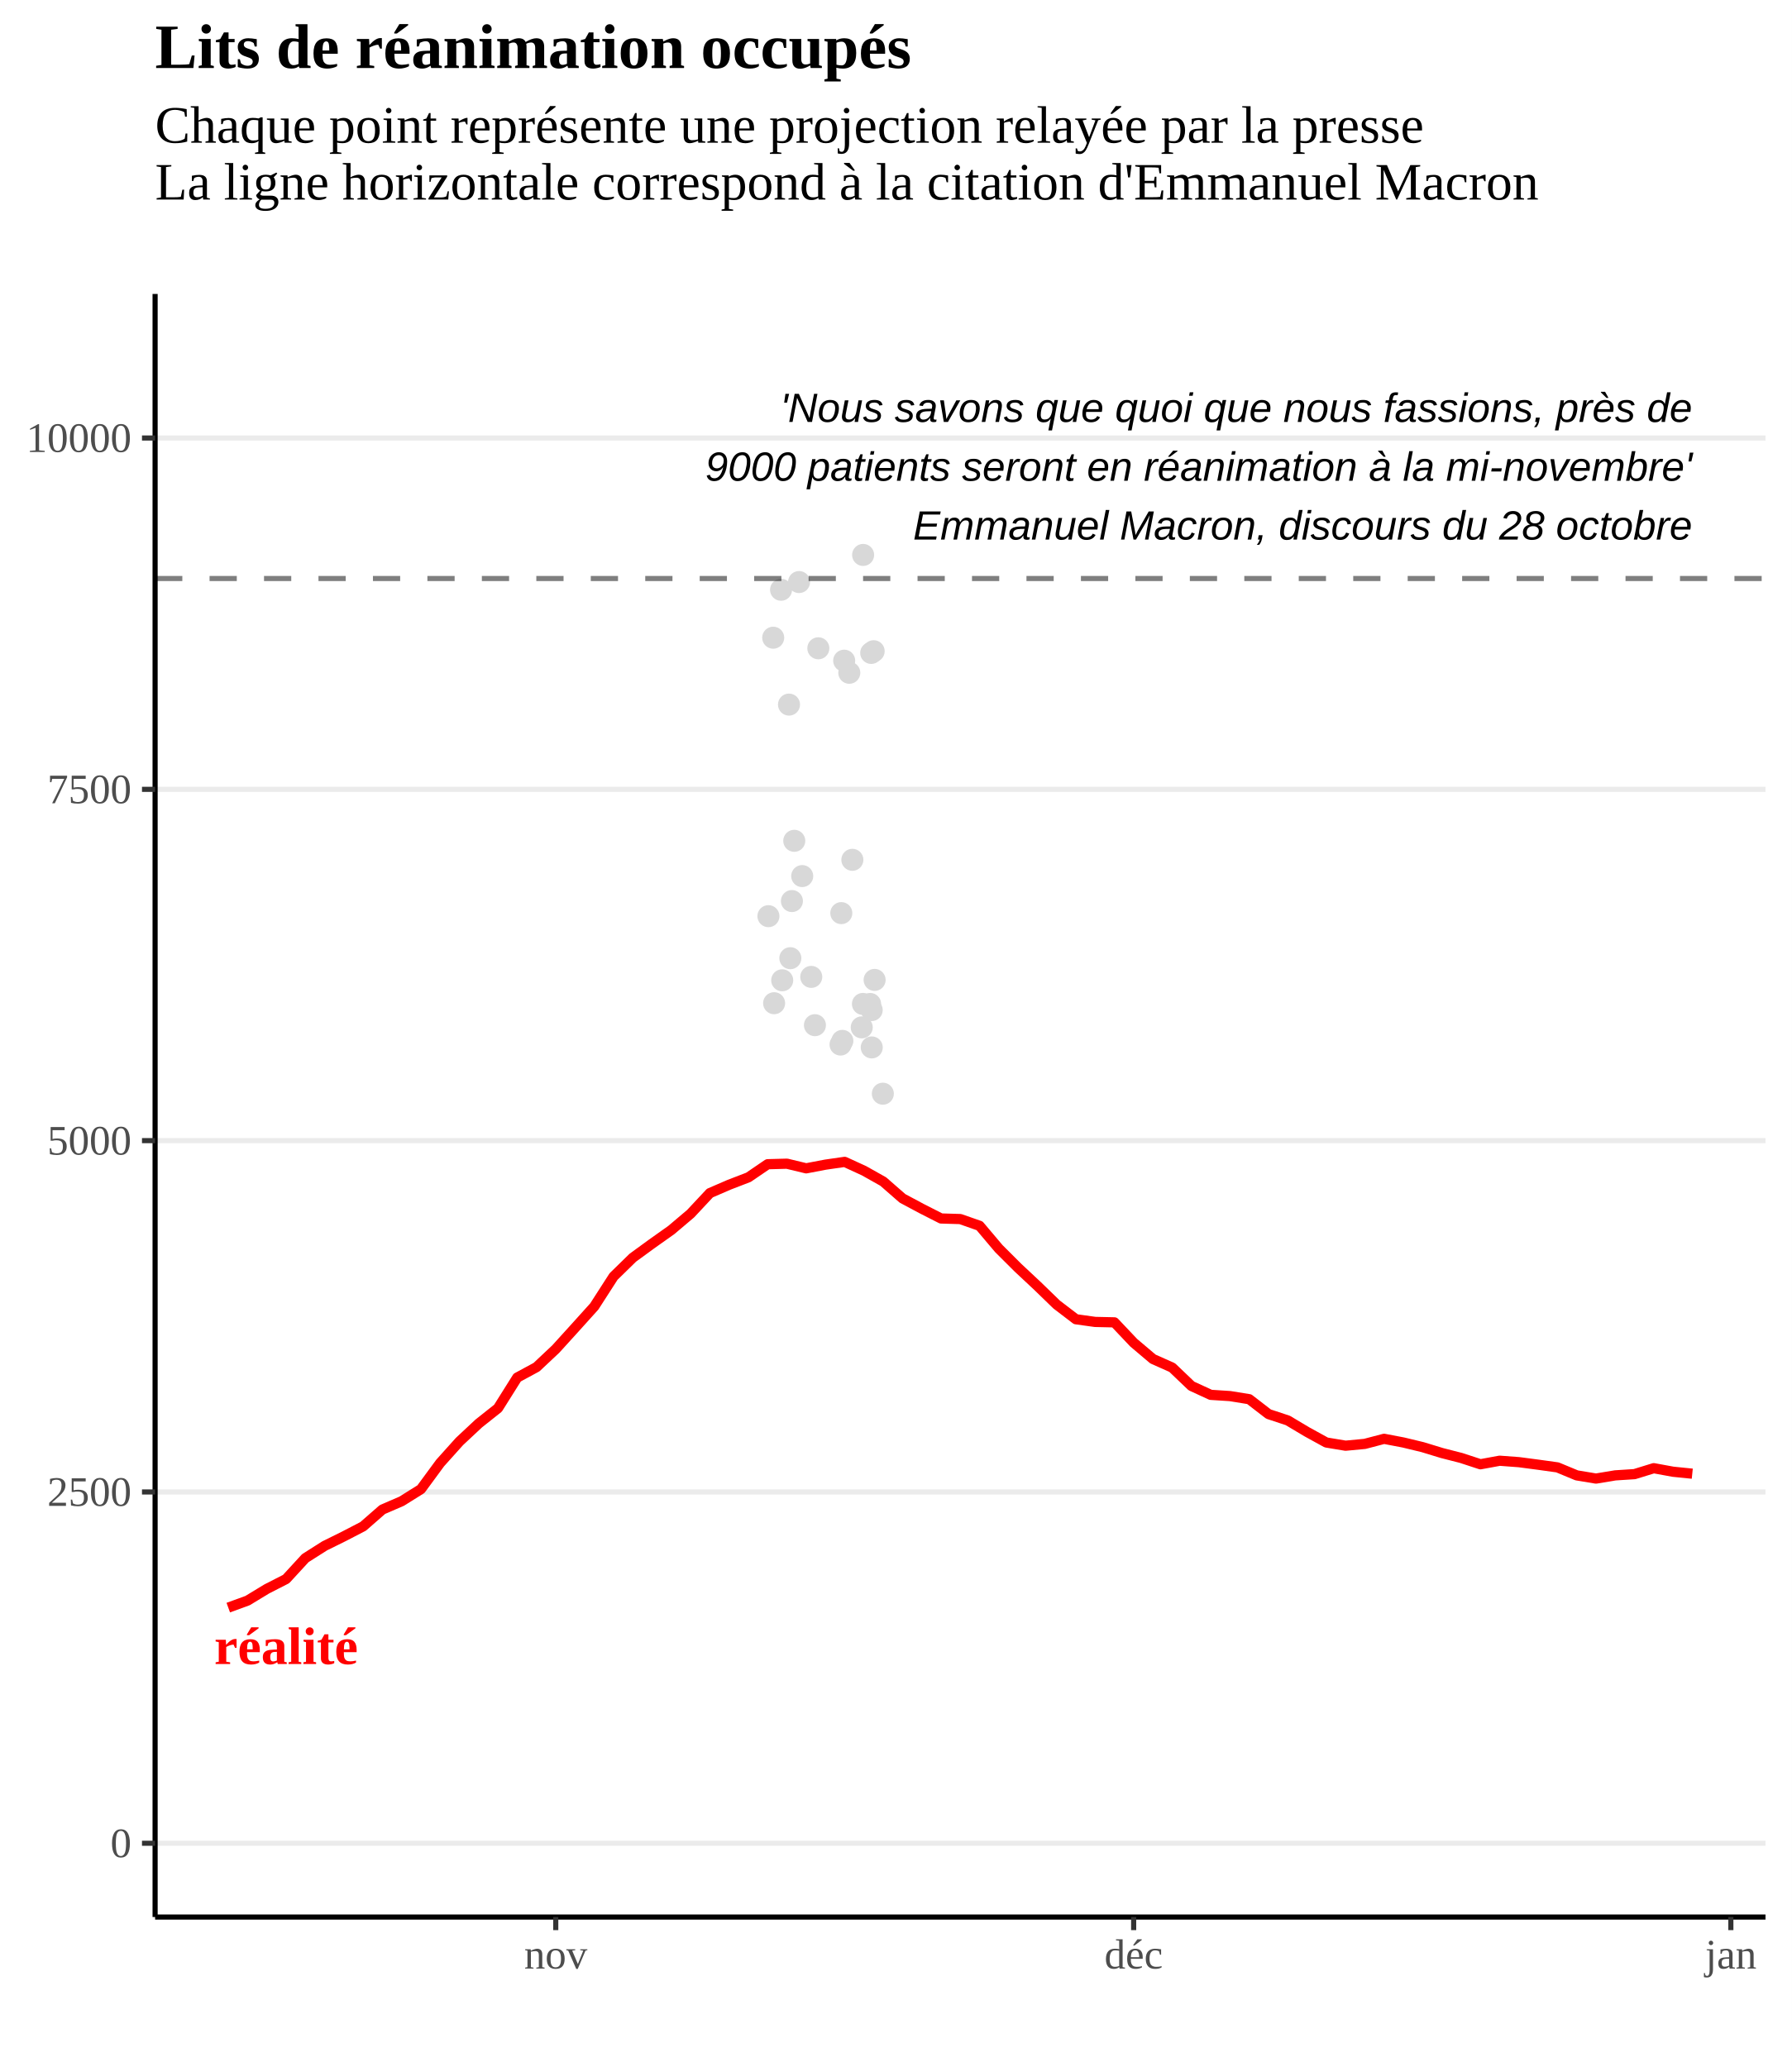
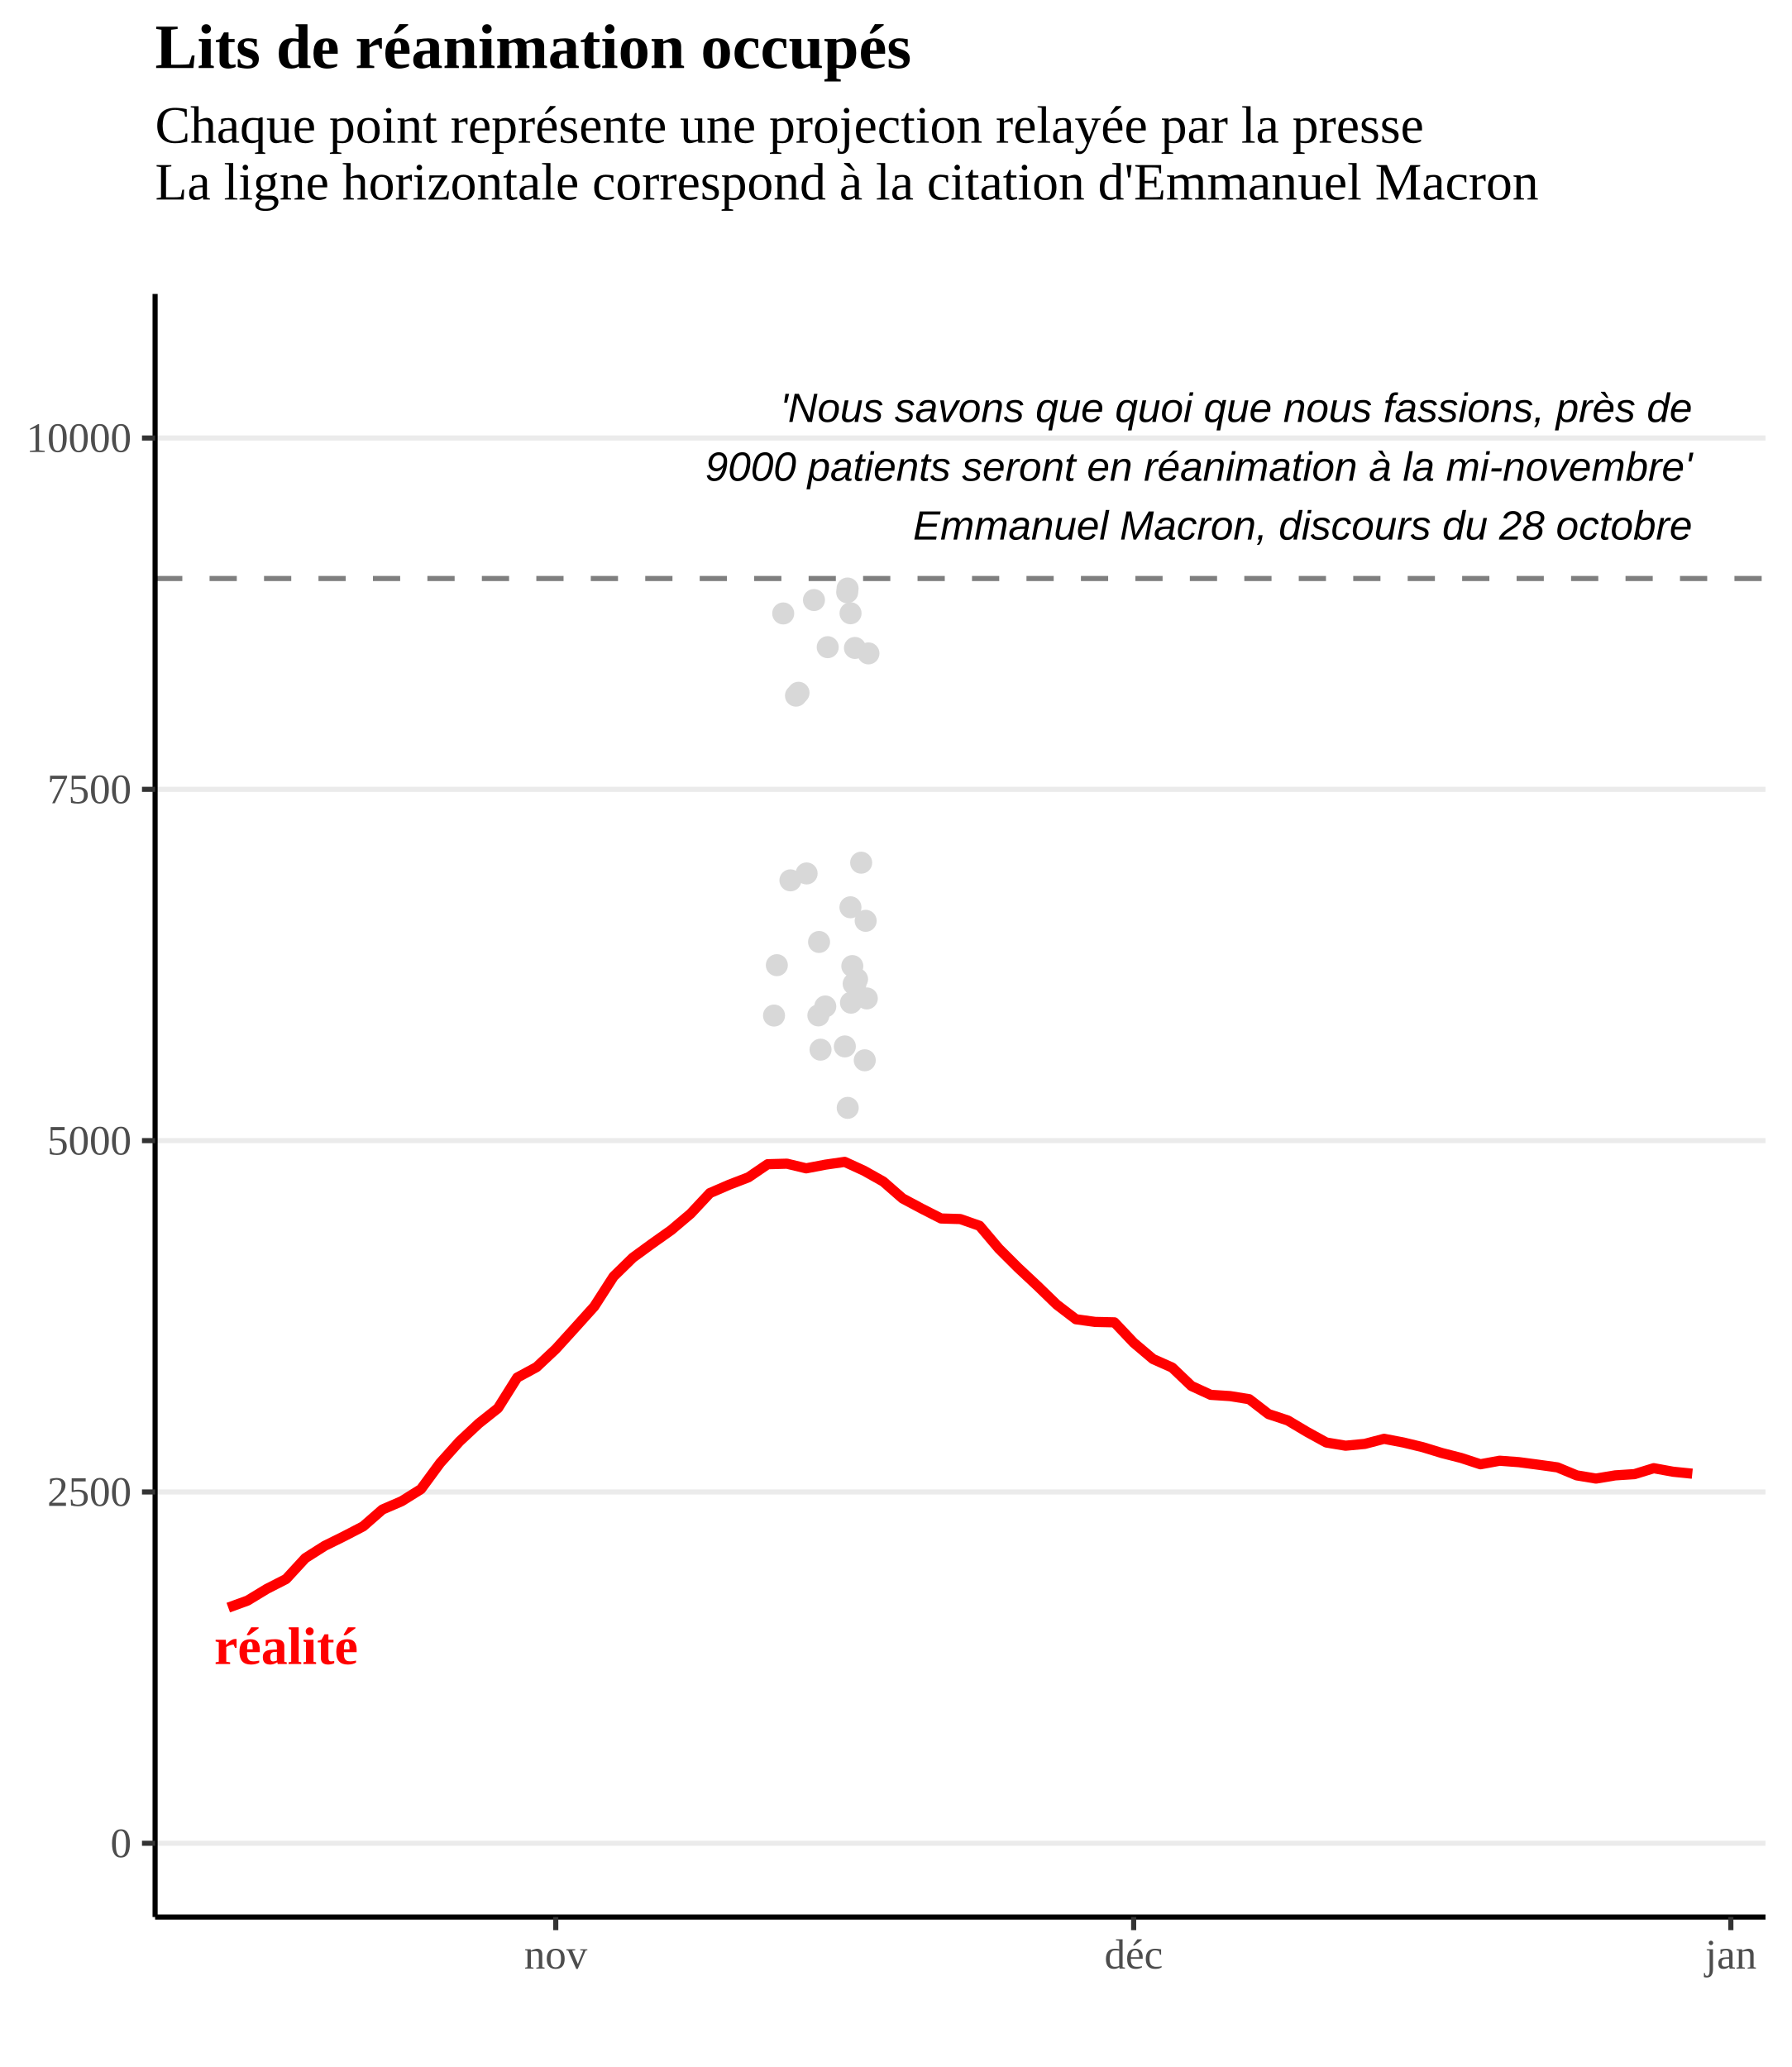
<svg xmlns="http://www.w3.org/2000/svg" class="svglite" width="374.40pt" height="432.00pt" viewBox="0 0 374.40 432.00">
  <defs>
    <style type="text/css">
    .svglite line, .svglite polyline, .svglite polygon, .svglite path, .svglite rect, .svglite circle {
      fill: none;
      stroke: #000000;
      stroke-linecap: round;
      stroke-linejoin: round;
      stroke-miterlimit: 10.00;
    }
    .svglite text {
      white-space: pre;
    }
  </style>
  </defs>
  <rect width="100%" height="100%" style="stroke: none; fill: #FFFFFF;" />
  <defs>
    <clipPath id="cpMC4wMHwzNzQuNDB8MC4wMHw0MzIuMDA=">
      <rect x="0.00" y="0.00" width="374.40" height="432.00" />
    </clipPath>
  </defs>
  <g clip-path="url(#cpMC4wMHwzNzQuNDB8MC4wMHw0MzIuMDA=)">
    <rect x="0" y="0.00" width="374.40" height="432.00" style="stroke-width: 1.07; stroke: #FFFFFF; fill: #FFFFFF;" />
  </g>
  <defs>
    <clipPath id="cpMzIuNDF8MzY4LjkyfDYxLjQ0fDQwMC42Ng==">
      <rect x="32.41" y="61.44" width="336.51" height="339.22" />
    </clipPath>
  </defs>
  <g clip-path="url(#cpMzIuNDF8MzY4LjkyfDYxLjQ0fDQwMC42Ng==)">
    <rect x="32.41" y="61.44" width="336.51" height="339.22" style="stroke-width: 1.07; stroke: none; fill: #FFFFFF;" />
    <polyline points="32.41,385.24 368.92,385.24 " style="stroke-width: 1.07; stroke: #EBEBEB; stroke-linecap: butt;" />
    <polyline points="32.41,311.82 368.92,311.82 " style="stroke-width: 1.07; stroke: #EBEBEB; stroke-linecap: butt;" />
    <polyline points="32.41,238.39 368.92,238.39 " style="stroke-width: 1.07; stroke: #EBEBEB; stroke-linecap: butt;" />
    <polyline points="32.41,164.97 368.92,164.97 " style="stroke-width: 1.07; stroke: #EBEBEB; stroke-linecap: butt;" />
    <polyline points="32.41,91.54 368.92,91.54 " style="stroke-width: 1.07; stroke: #EBEBEB; stroke-linecap: butt;" />
-     <circle cx="176.02" cy="217.54" r="1.95" style="stroke-width: 0.71; stroke: #D8D8D8; fill: #D8D8D8;" />
-     <circle cx="171.00" cy="135.49" r="1.95" style="stroke-width: 0.71; stroke: #D8D8D8; fill: #D8D8D8;" />
-     <circle cx="181.82" cy="209.83" r="1.95" style="stroke-width: 0.71; stroke: #D8D8D8; fill: #D8D8D8;" />
-     <circle cx="182.16" cy="218.91" r="1.95" style="stroke-width: 0.71; stroke: #D8D8D8; fill: #D8D8D8;" />
-     <circle cx="182.76" cy="204.80" r="1.95" style="stroke-width: 0.71; stroke: #D8D8D8; fill: #D8D8D8;" />
-     <circle cx="182.56" cy="136.10" r="1.95" style="stroke-width: 0.71; stroke: #D8D8D8; fill: #D8D8D8;" />
-     <circle cx="175.64" cy="218.31" r="1.95" style="stroke-width: 0.71; stroke: #D8D8D8; fill: #D8D8D8;" />
-     <circle cx="184.48" cy="228.58" r="1.95" style="stroke-width: 0.71; stroke: #D8D8D8; fill: #D8D8D8;" />
-     <circle cx="163.45" cy="204.88" r="1.95" style="stroke-width: 0.71; stroke: #D8D8D8; fill: #D8D8D8;" />
-     <circle cx="165.48" cy="188.32" r="1.95" style="stroke-width: 0.71; stroke: #D8D8D8; fill: #D8D8D8;" />
-     <circle cx="165.15" cy="200.26" r="1.95" style="stroke-width: 0.71; stroke: #D8D8D8; fill: #D8D8D8;" />
-     <circle cx="165.97" cy="175.73" r="1.95" style="stroke-width: 0.71; stroke: #D8D8D8; fill: #D8D8D8;" />
-     <circle cx="176.40" cy="138.08" r="1.95" style="stroke-width: 0.71; stroke: #D8D8D8; fill: #D8D8D8;" />
-     <circle cx="177.47" cy="140.61" r="1.95" style="stroke-width: 0.71; stroke: #D8D8D8; fill: #D8D8D8;" />
-     <circle cx="180.36" cy="115.98" r="1.95" style="stroke-width: 0.71; stroke: #D8D8D8; fill: #D8D8D8;" />
-     <circle cx="180.32" cy="209.82" r="1.95" style="stroke-width: 0.71; stroke: #D8D8D8; fill: #D8D8D8;" />
-     <circle cx="170.29" cy="214.26" r="1.95" style="stroke-width: 0.71; stroke: #D8D8D8; fill: #D8D8D8;" />
-     <circle cx="160.57" cy="191.48" r="1.95" style="stroke-width: 0.71; stroke: #D8D8D8; fill: #D8D8D8;" />
-     <circle cx="180.07" cy="214.72" r="1.95" style="stroke-width: 0.71; stroke: #D8D8D8; fill: #D8D8D8;" />
-     <circle cx="182.05" cy="136.46" r="1.95" style="stroke-width: 0.71; stroke: #D8D8D8; fill: #D8D8D8;" />
-     <circle cx="161.76" cy="209.67" r="1.95" style="stroke-width: 0.71; stroke: #D8D8D8; fill: #D8D8D8;" />
-     <circle cx="175.80" cy="190.84" r="1.95" style="stroke-width: 0.71; stroke: #D8D8D8; fill: #D8D8D8;" />
-     <circle cx="169.52" cy="204.17" r="1.95" style="stroke-width: 0.71; stroke: #D8D8D8; fill: #D8D8D8;" />
-     <circle cx="167.63" cy="183.10" r="1.95" style="stroke-width: 0.71; stroke: #D8D8D8; fill: #D8D8D8;" />
-     <circle cx="161.57" cy="133.28" r="1.95" style="stroke-width: 0.71; stroke: #D8D8D8; fill: #D8D8D8;" />
-     <circle cx="164.87" cy="147.26" r="1.95" style="stroke-width: 0.71; stroke: #D8D8D8; fill: #D8D8D8;" />
-     <circle cx="163.21" cy="123.26" r="1.95" style="stroke-width: 0.71; stroke: #D8D8D8; fill: #D8D8D8;" />
-     <circle cx="182.15" cy="211.10" r="1.95" style="stroke-width: 0.71; stroke: #D8D8D8; fill: #D8D8D8;" />
-     <circle cx="178.11" cy="179.70" r="1.95" style="stroke-width: 0.71; stroke: #D8D8D8; fill: #D8D8D8;" />
-     <circle cx="166.97" cy="121.65" r="1.95" style="stroke-width: 0.71; stroke: #D8D8D8; fill: #D8D8D8;" />
+     <circle cx="171.46" cy="219.38" r="1.95" style="stroke-width: 0.71; stroke: #D8D8D8; fill: #D8D8D8;" />
+     <circle cx="181.47" cy="136.56" r="1.95" style="stroke-width: 0.71; stroke: #D8D8D8; fill: #D8D8D8;" />
+     <circle cx="181.13" cy="208.67" r="1.95" style="stroke-width: 0.71; stroke: #D8D8D8; fill: #D8D8D8;" />
+     <circle cx="180.70" cy="221.60" r="1.95" style="stroke-width: 0.71; stroke: #D8D8D8; fill: #D8D8D8;" />
+     <circle cx="177.82" cy="209.56" r="1.95" style="stroke-width: 0.71; stroke: #D8D8D8; fill: #D8D8D8;" />
+     <circle cx="163.66" cy="128.21" r="1.95" style="stroke-width: 0.71; stroke: #D8D8D8; fill: #D8D8D8;" />
+     <circle cx="176.54" cy="218.70" r="1.95" style="stroke-width: 0.71; stroke: #D8D8D8; fill: #D8D8D8;" />
+     <circle cx="177.14" cy="231.54" r="1.95" style="stroke-width: 0.71; stroke: #D8D8D8; fill: #D8D8D8;" />
+     <circle cx="172.45" cy="210.35" r="1.95" style="stroke-width: 0.71; stroke: #D8D8D8; fill: #D8D8D8;" />
+     <circle cx="177.71" cy="189.62" r="1.95" style="stroke-width: 0.71; stroke: #D8D8D8; fill: #D8D8D8;" />
+     <circle cx="162.33" cy="201.72" r="1.95" style="stroke-width: 0.71; stroke: #D8D8D8; fill: #D8D8D8;" />
+     <circle cx="168.55" cy="182.55" r="1.95" style="stroke-width: 0.71; stroke: #D8D8D8; fill: #D8D8D8;" />
+     <circle cx="177.73" cy="128.17" r="1.95" style="stroke-width: 0.71; stroke: #D8D8D8; fill: #D8D8D8;" />
+     <circle cx="166.33" cy="145.39" r="1.95" style="stroke-width: 0.71; stroke: #D8D8D8; fill: #D8D8D8;" />
+     <circle cx="177.03" cy="123.78" r="1.95" style="stroke-width: 0.71; stroke: #D8D8D8; fill: #D8D8D8;" />
+     <circle cx="178.72" cy="205.81" r="1.95" style="stroke-width: 0.71; stroke: #D8D8D8; fill: #D8D8D8;" />
+     <circle cx="161.74" cy="212.25" r="1.95" style="stroke-width: 0.71; stroke: #D8D8D8; fill: #D8D8D8;" />
+     <circle cx="171.15" cy="196.87" r="1.95" style="stroke-width: 0.71; stroke: #D8D8D8; fill: #D8D8D8;" />
+     <circle cx="178.38" cy="205.62" r="1.95" style="stroke-width: 0.71; stroke: #D8D8D8; fill: #D8D8D8;" />
+     <circle cx="178.65" cy="135.42" r="1.95" style="stroke-width: 0.71; stroke: #D8D8D8; fill: #D8D8D8;" />
+     <circle cx="171.01" cy="212.22" r="1.95" style="stroke-width: 0.71; stroke: #D8D8D8; fill: #D8D8D8;" />
+     <circle cx="180.89" cy="192.45" r="1.95" style="stroke-width: 0.71; stroke: #D8D8D8; fill: #D8D8D8;" />
+     <circle cx="178.10" cy="201.91" r="1.95" style="stroke-width: 0.71; stroke: #D8D8D8; fill: #D8D8D8;" />
+     <circle cx="179.95" cy="180.30" r="1.95" style="stroke-width: 0.71; stroke: #D8D8D8; fill: #D8D8D8;" />
+     <circle cx="172.96" cy="135.26" r="1.95" style="stroke-width: 0.71; stroke: #D8D8D8; fill: #D8D8D8;" />
+     <circle cx="166.86" cy="144.79" r="1.95" style="stroke-width: 0.71; stroke: #D8D8D8; fill: #D8D8D8;" />
+     <circle cx="177.11" cy="123.00" r="1.95" style="stroke-width: 0.71; stroke: #D8D8D8; fill: #D8D8D8;" />
+     <circle cx="179.09" cy="204.64" r="1.95" style="stroke-width: 0.71; stroke: #D8D8D8; fill: #D8D8D8;" />
+     <circle cx="165.17" cy="183.99" r="1.95" style="stroke-width: 0.71; stroke: #D8D8D8; fill: #D8D8D8;" />
+     <circle cx="170.09" cy="125.41" r="1.95" style="stroke-width: 0.71; stroke: #D8D8D8; fill: #D8D8D8;" />
    <polyline points="47.70,335.99 51.73,334.52 55.75,332.08 59.78,330.02 63.80,325.65 67.83,323.09 71.85,321.10 75.88,319.01 79.91,315.49 83.93,313.75 87.96,311.23 91.98,305.76 96.01,301.27 100.03,297.51 104.06,294.31 108.08,287.91 112.11,285.73 116.13,281.95 120.16,277.51 124.18,273.05 128.21,266.79 132.23,262.86 136.26,259.92 140.28,257.07 144.31,253.66 148.34,249.35 152.36,247.61 156.39,246.06 160.41,243.32 164.44,243.21 168.46,244.18 172.49,243.41 176.51,242.83 180.54,244.68 184.56,246.94 188.59,250.46 192.61,252.61 196.64,254.66 200.66,254.78 204.69,256.19 208.71,260.95 212.74,264.97 216.76,268.73 220.79,272.64 224.82,275.72 228.84,276.28 232.87,276.37 236.89,280.62 240.92,284.03 244.94,285.82 248.97,289.67 252.99,291.52 257.02,291.78 261.04,292.43 265.07,295.54 269.09,296.87 273.12,299.27 277.14,301.48 281.17,302.15 285.19,301.77 289.22,300.71 293.25,301.48 297.27,302.45 301.30,303.68 305.32,304.71 309.35,306.03 313.37,305.29 317.40,305.59 321.42,306.12 325.45,306.68 329.47,308.35 333.50,309.02 337.52,308.35 341.55,308.09 345.57,306.85 349.60,307.59 353.62,308.00 " style="stroke-width: 2.13; stroke: #FF0000; stroke-linecap: butt;" />
    <line x1="32.41" y1="120.91" x2="368.92" y2="120.91" style="stroke-width: 1.07; stroke: #000000; stroke-opacity: 0.50; stroke-dasharray: 5.69,5.69; stroke-linecap: butt;" />
    <text x="59.78" y="347.78" text-anchor="middle" style="font-size: 11.04px; font-weight: bold;fill: #FF0000; font-family: &quot;Times New Roman&quot;;" textLength="30.01px" lengthAdjust="spacingAndGlyphs">réalité</text>
    <text x="353.62" y="88.18" text-anchor="end" style="font-size: 8.54px; font-style: italic; font-family: &quot;Arial&quot;;" textLength="192.72px" lengthAdjust="spacingAndGlyphs">'Nous savons que quoi que nous fassions, près de </text>
    <text x="353.62" y="100.48" text-anchor="end" style="font-size: 8.54px; font-style: italic; font-family: &quot;Arial&quot;;" textLength="206.00px" lengthAdjust="spacingAndGlyphs">9000 patients seront en réanimation à la mi-novembre'</text>
    <text x="353.62" y="112.77" text-anchor="end" style="font-size: 8.54px; font-style: italic; font-family: &quot;Arial&quot;;" textLength="188.68px" lengthAdjust="spacingAndGlyphs">           Emmanuel Macron, discours du 28 octobre</text>
  </g>
  <g clip-path="url(#cpMC4wMHwzNzQuNDB8MC4wMHw0MzIuMDA=)">
    <polyline points="32.41,400.66 32.41,61.44 " style="stroke-width: 1.07; stroke-linecap: butt;" />
    <text x="27.48" y="388.16" text-anchor="end" style="font-size: 8.80px;fill: #4D4D4D; font-family: &quot;Times New Roman&quot;;" textLength="4.40px" lengthAdjust="spacingAndGlyphs">0</text>
    <text x="27.48" y="314.73" text-anchor="end" style="font-size: 8.80px;fill: #4D4D4D; font-family: &quot;Times New Roman&quot;;" textLength="17.60px" lengthAdjust="spacingAndGlyphs">2500</text>
    <text x="27.48" y="241.31" text-anchor="end" style="font-size: 8.80px;fill: #4D4D4D; font-family: &quot;Times New Roman&quot;;" textLength="17.60px" lengthAdjust="spacingAndGlyphs">5000</text>
    <text x="27.48" y="167.88" text-anchor="end" style="font-size: 8.80px;fill: #4D4D4D; font-family: &quot;Times New Roman&quot;;" textLength="17.60px" lengthAdjust="spacingAndGlyphs">7500</text>
    <text x="27.48" y="94.46" text-anchor="end" style="font-size: 8.80px;fill: #4D4D4D; font-family: &quot;Times New Roman&quot;;" textLength="22.00px" lengthAdjust="spacingAndGlyphs">10000</text>
    <polyline points="29.67,385.24 32.41,385.24 " style="stroke-width: 1.07; stroke: #333333; stroke-linecap: butt;" />
    <polyline points="29.67,311.82 32.41,311.82 " style="stroke-width: 1.07; stroke: #333333; stroke-linecap: butt;" />
    <polyline points="29.67,238.39 32.41,238.39 " style="stroke-width: 1.07; stroke: #333333; stroke-linecap: butt;" />
    <polyline points="29.67,164.97 32.41,164.97 " style="stroke-width: 1.07; stroke: #333333; stroke-linecap: butt;" />
    <polyline points="29.67,91.54 32.41,91.54 " style="stroke-width: 1.07; stroke: #333333; stroke-linecap: butt;" />
    <polyline points="32.41,400.66 368.92,400.66 " style="stroke-width: 1.07; stroke-linecap: butt;" />
    <polyline points="116.13,403.40 116.13,400.66 " style="stroke-width: 1.07; stroke: #333333; stroke-linecap: butt;" />
    <polyline points="236.89,403.40 236.89,400.66 " style="stroke-width: 1.07; stroke: #333333; stroke-linecap: butt;" />
    <polyline points="361.68,403.40 361.68,400.66 " style="stroke-width: 1.07; stroke: #333333; stroke-linecap: butt;" />
    <text x="116.13" y="411.42" text-anchor="middle" style="font-size: 8.80px;fill: #4D4D4D; font-family: &quot;Times New Roman&quot;;" textLength="13.20px" lengthAdjust="spacingAndGlyphs">nov</text>
    <text x="236.89" y="411.42" text-anchor="middle" style="font-size: 8.80px;fill: #4D4D4D; font-family: &quot;Times New Roman&quot;;" textLength="12.20px" lengthAdjust="spacingAndGlyphs">déc</text>
    <text x="361.68" y="411.42" text-anchor="middle" style="font-size: 8.80px;fill: #4D4D4D; font-family: &quot;Times New Roman&quot;;" textLength="10.75px" lengthAdjust="spacingAndGlyphs">jan</text>
    <text x="32.41" y="29.82" style="font-size: 11.00px; font-family: &quot;Times New Roman&quot;;" textLength="267.91px" lengthAdjust="spacingAndGlyphs">Chaque point représente une projection relayée par la presse </text>
    <text x="32.41" y="41.70" style="font-size: 11.00px; font-family: &quot;Times New Roman&quot;;" textLength="289.17px" lengthAdjust="spacingAndGlyphs">La ligne horizontale correspond à la citation d'Emmanuel Macron</text>
    <text x="32.41" y="53.58" style="font-size: 11.00px; font-family: &quot;Times New Roman&quot;;" textLength="0.00px" lengthAdjust="spacingAndGlyphs" />
    <text x="32.41" y="14.21" style="font-size: 13.20px; font-weight: bold; font-family: &quot;Times New Roman&quot;;" textLength="157.91px" lengthAdjust="spacingAndGlyphs">Lits de réanimation occupés</text>
  </g>
</svg>
